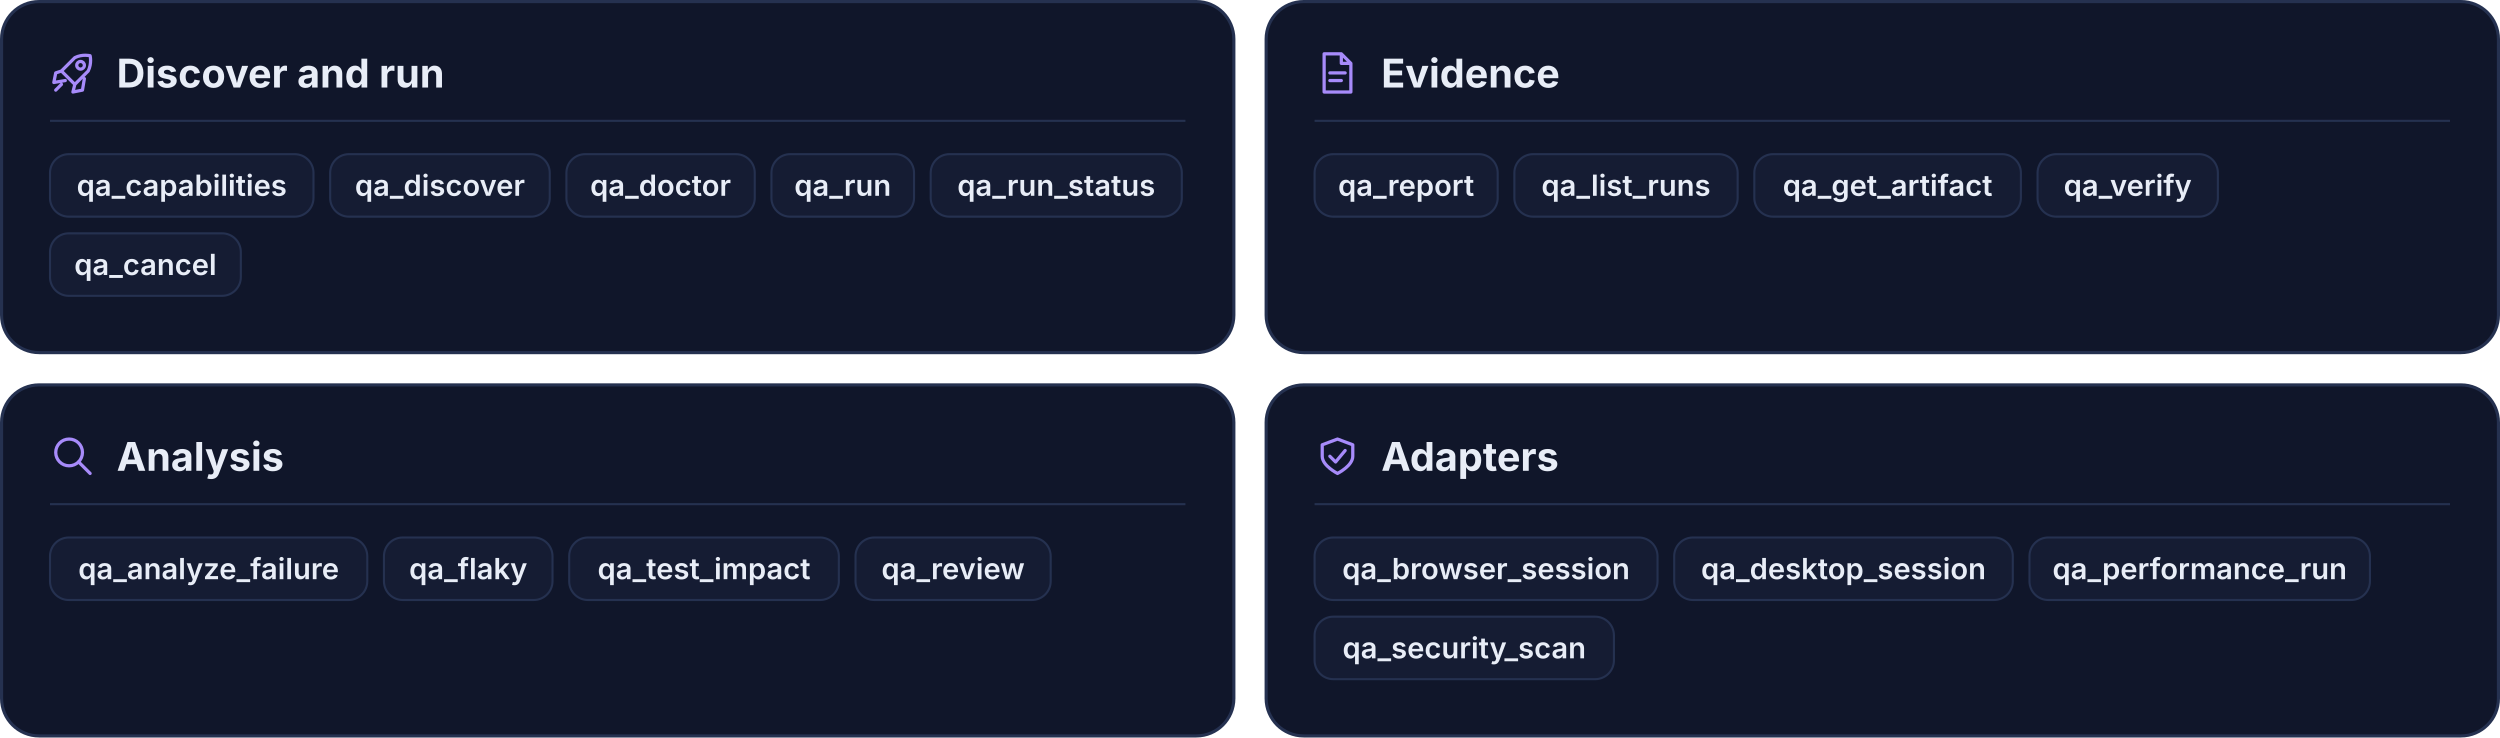
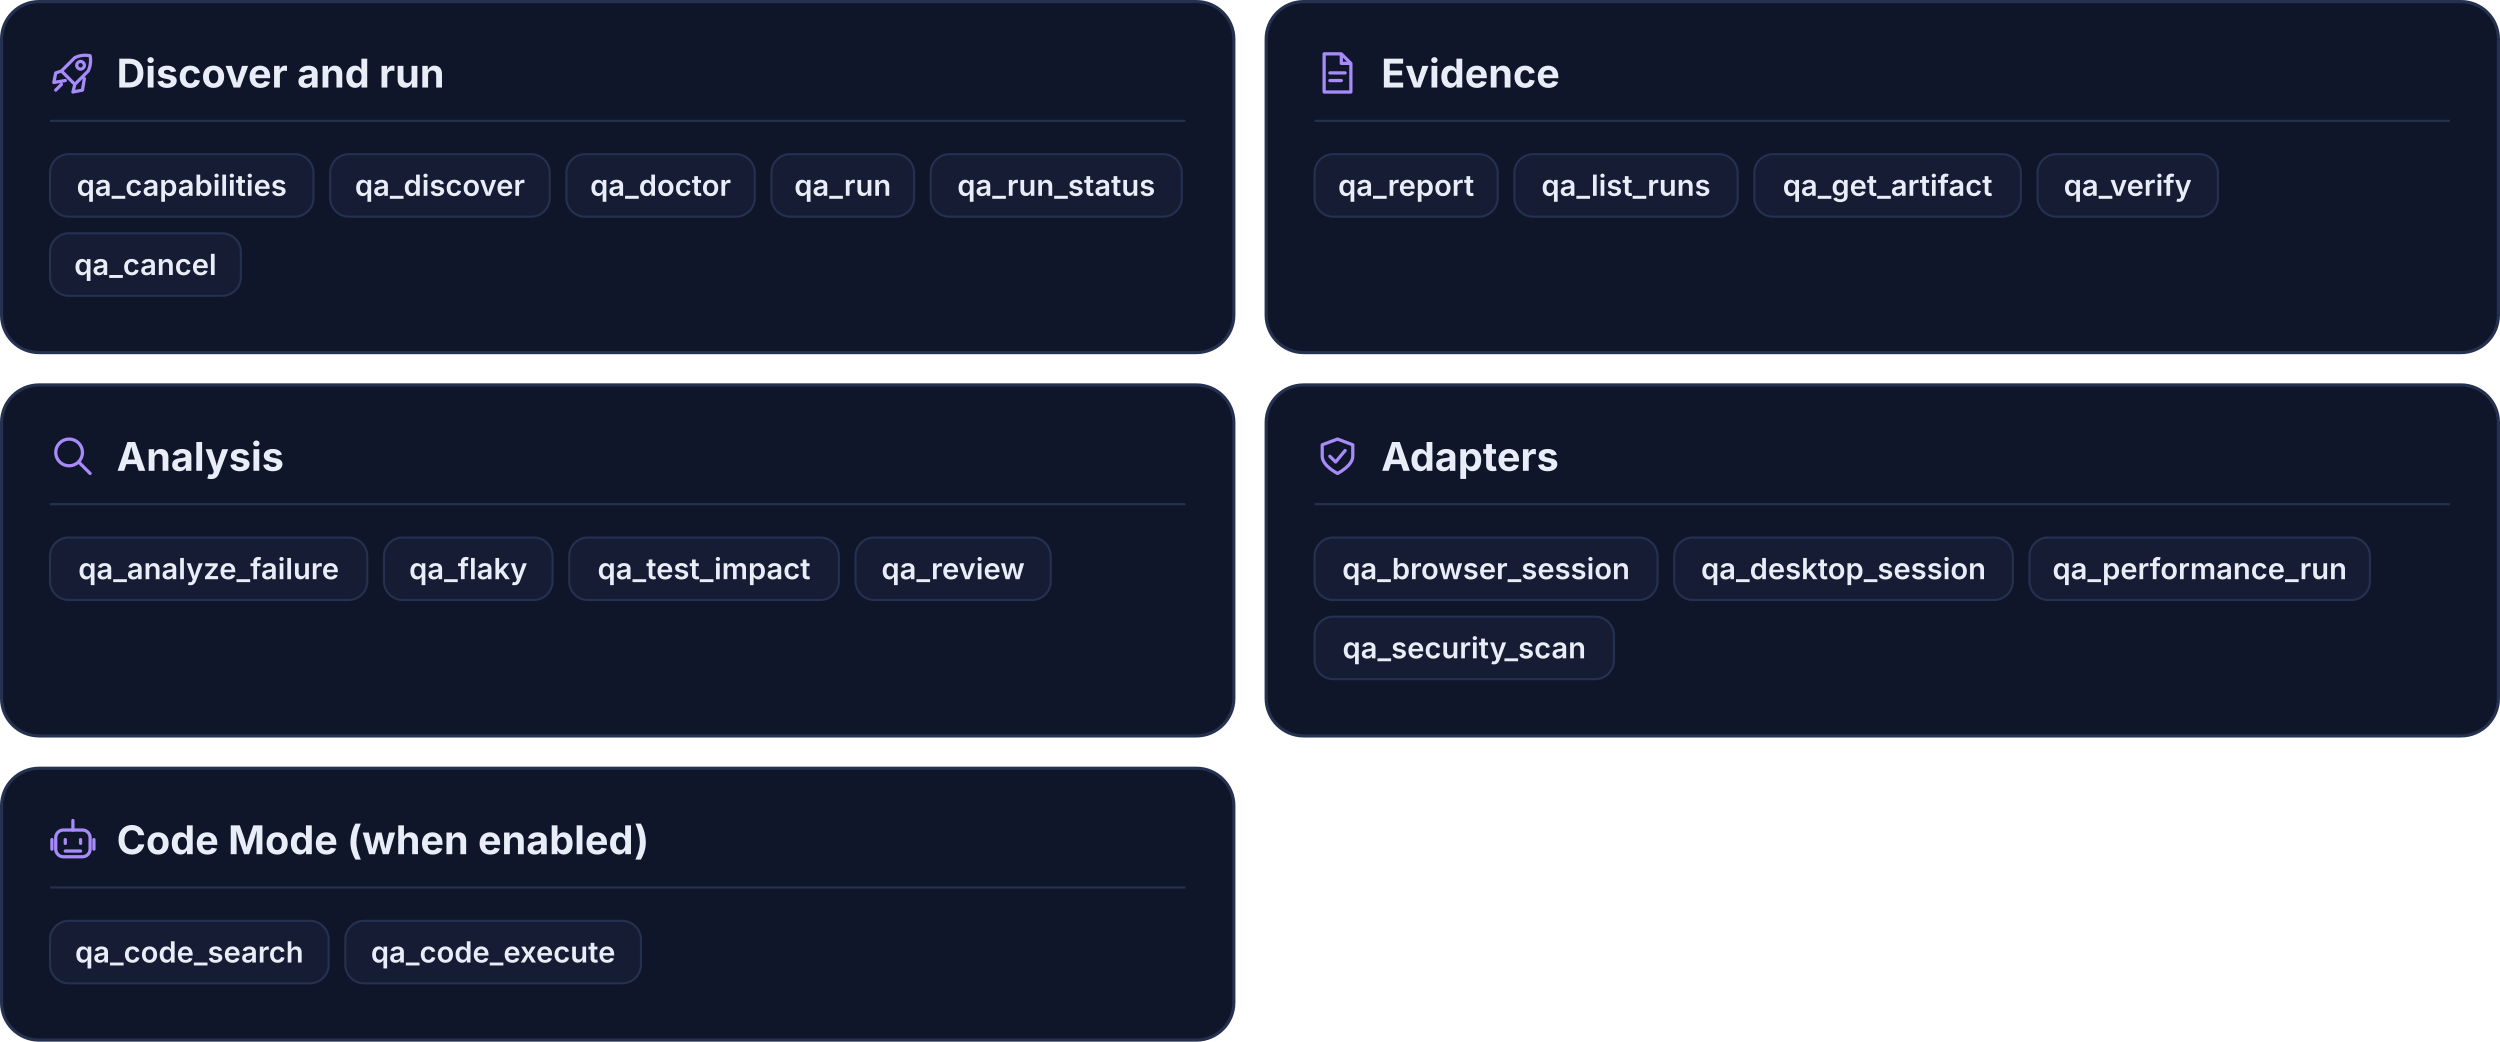
- <svg xmlns="http://www.w3.org/2000/svg" width="1200" height="354" viewBox="0 0 1200 354" role="img" aria-label="Discover and run: qa_capabilities, qa_discover, qa_doctor, qa_run, qa_run_status, qa_cancel · Evidence: qa_report, qa_list_runs, qa_get_artifact, qa_verify · Analysis: qa_analyze_failure, qa_flaky, qa_test_impact, qa_review · Adapters: qa_browser_session, qa_desktop_session, qa_performance_run, qa_security_scan" data-readme-component="panels">
+ <svg xmlns="http://www.w3.org/2000/svg" width="1200" height="500" viewBox="0 0 1200 500" role="img" aria-label="Discover and run: qa_capabilities, qa_discover, qa_doctor, qa_run, qa_run_status, qa_cancel · Evidence: qa_report, qa_list_runs, qa_get_artifact, qa_verify · Analysis: qa_analyze_failure, qa_flaky, qa_test_impact, qa_review · Adapters: qa_browser_session, qa_desktop_session, qa_performance_run, qa_security_scan · Code Mode (when enabled): qa_code_search, qa_code_execute" data-readme-component="panels">
  <defs>
    <linearGradient id="kb" x2="1" y2="0">
      <stop stop-color="#0284c7" />
      <stop offset=".55" stop-color="#0891b2" />
      <stop offset="1" stop-color="#14b8a6" />
    </linearGradient>
    <linearGradient id="kbd" x2="1" y2="1">
      <stop stop-color="#0284c7" />
      <stop offset=".55" stop-color="#0891b2" />
      <stop offset="1" stop-color="#14b8a6" />
    </linearGradient>
  </defs>
  <style>text{font-family:'Segoe UI',-apple-system,BlinkMacSystemFont,'Helvetica Neue',Inter,Arial,sans-serif}@media (prefers-reduced-motion:reduce){*{animation:none!important}}</style>
  <g transform="translate(0 0)">
    <rect x=".75" y=".75" width="591.5" height="168.5" rx="18" fill="#10162a" stroke="#253150" stroke-width="1.5" />
    <path d="M24 .75h90" stroke="url(#kb)" stroke-width="3" stroke-linecap="round" />
    <g transform="translate(24 24) scale(0.916667)" fill="none" stroke="#a78bfa" stroke-width="1.7" stroke-linecap="round" stroke-linejoin="round">
      <path d="M13 4c4-2 8-1 8-1s1 4-1 8l-7 7-7-7Zm-7 7-3 1-1 5 6-1m5 2-1 4 5-1 1-6M6 18l-3 3" />
      <circle cx="16" cy="8" r="2" />
    </g>
    <text x="56" y="42" font-size="19" font-weight="700" fill="#e8edf7" text-anchor="start">Discover and run</text>
    <path d="M24 58H569" stroke="#253150" />
    <rect x="24" y="74" width="126.474" height="30" rx="9" fill="#151c33" stroke="#253150" />
    <text x="87.237" y="94" font-size="14" font-weight="600" fill="#e8edf7" text-anchor="middle">qa_capabilities</text>
    <rect x="158.474" y="74" width="105.401" height="30" rx="9" fill="#151c33" stroke="#253150" />
    <text x="211.174" y="94" font-size="14" font-weight="600" fill="#e8edf7" text-anchor="middle">qa_discover</text>
    <rect x="271.874" y="74" width="90.412" height="30" rx="9" fill="#151c33" stroke="#253150" />
    <text x="317.081" y="94" font-size="14" font-weight="600" fill="#e8edf7" text-anchor="middle">qa_doctor</text>
    <rect x="370.287" y="74" width="68.449" height="30" rx="9" fill="#151c33" stroke="#253150" />
    <text x="404.511" y="94" font-size="14" font-weight="600" fill="#e8edf7" text-anchor="middle">qa_run</text>
    <rect x="446.736" y="74" width="120.538" height="30" rx="9" fill="#151c33" stroke="#253150" />
    <text x="507.005" y="94" font-size="14" font-weight="600" fill="#e8edf7" text-anchor="middle">qa_run_status</text>
    <rect x="24" y="112" width="91.6" height="30" rx="9" fill="#151c33" stroke="#253150" />
    <text x="69.8" y="132" font-size="14" font-weight="600" fill="#e8edf7" text-anchor="middle">qa_cancel</text>
  </g>
  <g transform="translate(607 0)">
    <rect x=".75" y=".75" width="591.5" height="168.5" rx="18" fill="#10162a" stroke="#253150" stroke-width="1.5" />
    <path d="M24 .75h90" stroke="url(#kb)" stroke-width="3" stroke-linecap="round" />
    <g transform="translate(24 24) scale(0.916667)" fill="none" stroke="#a78bfa" stroke-width="1.7" stroke-linecap="round" stroke-linejoin="round">
      <path d="M14 2H5v20h14V7Zm0 0v5h5M8 12h8m-8 4h6" />
    </g>
    <text x="56" y="42" font-size="19" font-weight="700" fill="#e8edf7" text-anchor="start">Evidence</text>
    <path d="M24 58H569" stroke="#253150" />
    <rect x="24" y="74" width="87.89" height="30" rx="9" fill="#151c33" stroke="#253150" />
    <text x="67.945" y="94" font-size="14" font-weight="600" fill="#e8edf7" text-anchor="middle">qa_report</text>
    <rect x="119.89" y="74" width="107.182" height="30" rx="9" fill="#151c33" stroke="#253150" />
    <text x="173.48" y="94" font-size="14" font-weight="600" fill="#e8edf7" text-anchor="middle">qa_list_runs</text>
    <rect x="235.071" y="74" width="127.958" height="30" rx="9" fill="#151c33" stroke="#253150" />
    <text x="299.05" y="94" font-size="14" font-weight="600" fill="#e8edf7" text-anchor="middle">qa_get_artifact</text>
    <rect x="371.029" y="74" width="86.554" height="30" rx="9" fill="#151c33" stroke="#253150" />
    <text x="414.306" y="94" font-size="14" font-weight="600" fill="#e8edf7" text-anchor="middle">qa_verify</text>
  </g>
  <g transform="translate(0 184)">
    <rect x=".75" y=".75" width="591.5" height="168.5" rx="18" fill="#10162a" stroke="#253150" stroke-width="1.5" />
    <path d="M24 .75h90" stroke="url(#kb)" stroke-width="3" stroke-linecap="round" />
    <g transform="translate(24 24) scale(0.916667)" fill="none" stroke="#a78bfa" stroke-width="1.7" stroke-linecap="round" stroke-linejoin="round">
      <circle cx="10" cy="10" r="7" />
      <path d="m15 15 6 6" />
    </g>
    <text x="56" y="42" font-size="19" font-weight="700" fill="#e8edf7" text-anchor="start">Analysis</text>
    <path d="M24 58H569" stroke="#253150" />
    <rect x="24" y="74" width="152.295" height="30" rx="9" fill="#151c33" stroke="#253150" />
    <text x="100.148" y="94" font-size="14" font-weight="600" fill="#e8edf7" text-anchor="middle">qa_analyze_failure</text>
    <rect x="184.295" y="74" width="80.915" height="30" rx="9" fill="#151c33" stroke="#253150" />
    <text x="224.753" y="94" font-size="14" font-weight="600" fill="#e8edf7" text-anchor="middle">qa_flaky</text>
    <rect x="273.21" y="74" width="129.442" height="30" rx="9" fill="#151c33" stroke="#253150" />
    <text x="337.931" y="94" font-size="14" font-weight="600" fill="#e8edf7" text-anchor="middle">qa_test_impact</text>
    <rect x="410.652" y="74" width="93.677" height="30" rx="9" fill="#151c33" stroke="#253150" />
    <text x="457.49" y="94" font-size="14" font-weight="600" fill="#e8edf7" text-anchor="middle">qa_review</text>
  </g>
  <g transform="translate(607 184)">
    <rect x=".75" y=".75" width="591.5" height="168.5" rx="18" fill="#10162a" stroke="#253150" stroke-width="1.5" />
    <path d="M24 .75h90" stroke="url(#kb)" stroke-width="3" stroke-linecap="round" />
    <g transform="translate(24 24) scale(0.916667)" fill="none" stroke="#a78bfa" stroke-width="1.7" stroke-linecap="round" stroke-linejoin="round">
      <path d="m12 3 8 3v6c0 5-8 9-8 9s-8-4-8-9V6Z" />
      <path d="m8 12 3 3 5-6" />
    </g>
    <text x="56" y="42" font-size="19" font-weight="700" fill="#e8edf7" text-anchor="start">Adapters</text>
    <path d="M24 58H569" stroke="#253150" />
    <rect x="24" y="74" width="164.612" height="30" rx="9" fill="#151c33" stroke="#253150" />
    <text x="106.306" y="94" font-size="14" font-weight="600" fill="#e8edf7" text-anchor="middle">qa_browser_session</text>
    <rect x="196.612" y="74" width="162.535" height="30" rx="9" fill="#151c33" stroke="#253150" />
    <text x="277.88" y="94" font-size="14" font-weight="600" fill="#e8edf7" text-anchor="middle">qa_desktop_session</text>
    <rect x="367.147" y="74" width="163.425" height="30" rx="9" fill="#151c33" stroke="#253150" />
    <text x="448.86" y="94" font-size="14" font-weight="600" fill="#e8edf7" text-anchor="middle">qa_performance_run</text>
    <rect x="24" y="112" width="143.688" height="30" rx="9" fill="#151c33" stroke="#253150" />
    <text x="95.844" y="132" font-size="14" font-weight="600" fill="#e8edf7" text-anchor="middle">qa_security_scan</text>
  </g>
+   <g transform="translate(0 368)">
+     <rect x=".75" y=".75" width="591.5" height="130.5" rx="18" fill="#10162a" stroke="#253150" stroke-width="1.5" />
+     <path d="M24 .75h90" stroke="url(#kb)" stroke-width="3" stroke-linecap="round" />
+     <g transform="translate(24 24) scale(0.916667)" fill="none" stroke="#a78bfa" stroke-width="1.7" stroke-linecap="round" stroke-linejoin="round">
+       <rect x="3" y="7" width="18" height="14" rx="4" />
+       <path d="M12 2v5M8 12v2m8-2v2m-8 4h8M1 12v5m22-5v5" />
+     </g>
+     <text x="56" y="42" font-size="19" font-weight="700" fill="#e8edf7" text-anchor="start">Code Mode (when enabled)</text>
+     <path d="M24 58H569" stroke="#253150" />
+     <rect x="24" y="74" width="133.745" height="30" rx="9" fill="#151c33" stroke="#253150" />
+     <text x="90.873" y="94" font-size="14" font-weight="600" fill="#e8edf7" text-anchor="middle">qa_code_search</text>
+     <rect x="165.745" y="74" width="141.907" height="30" rx="9" fill="#151c33" stroke="#253150" />
+     <text x="236.699" y="94" font-size="14" font-weight="600" fill="#e8edf7" text-anchor="middle">qa_code_execute</text>
+   </g>
</svg>
